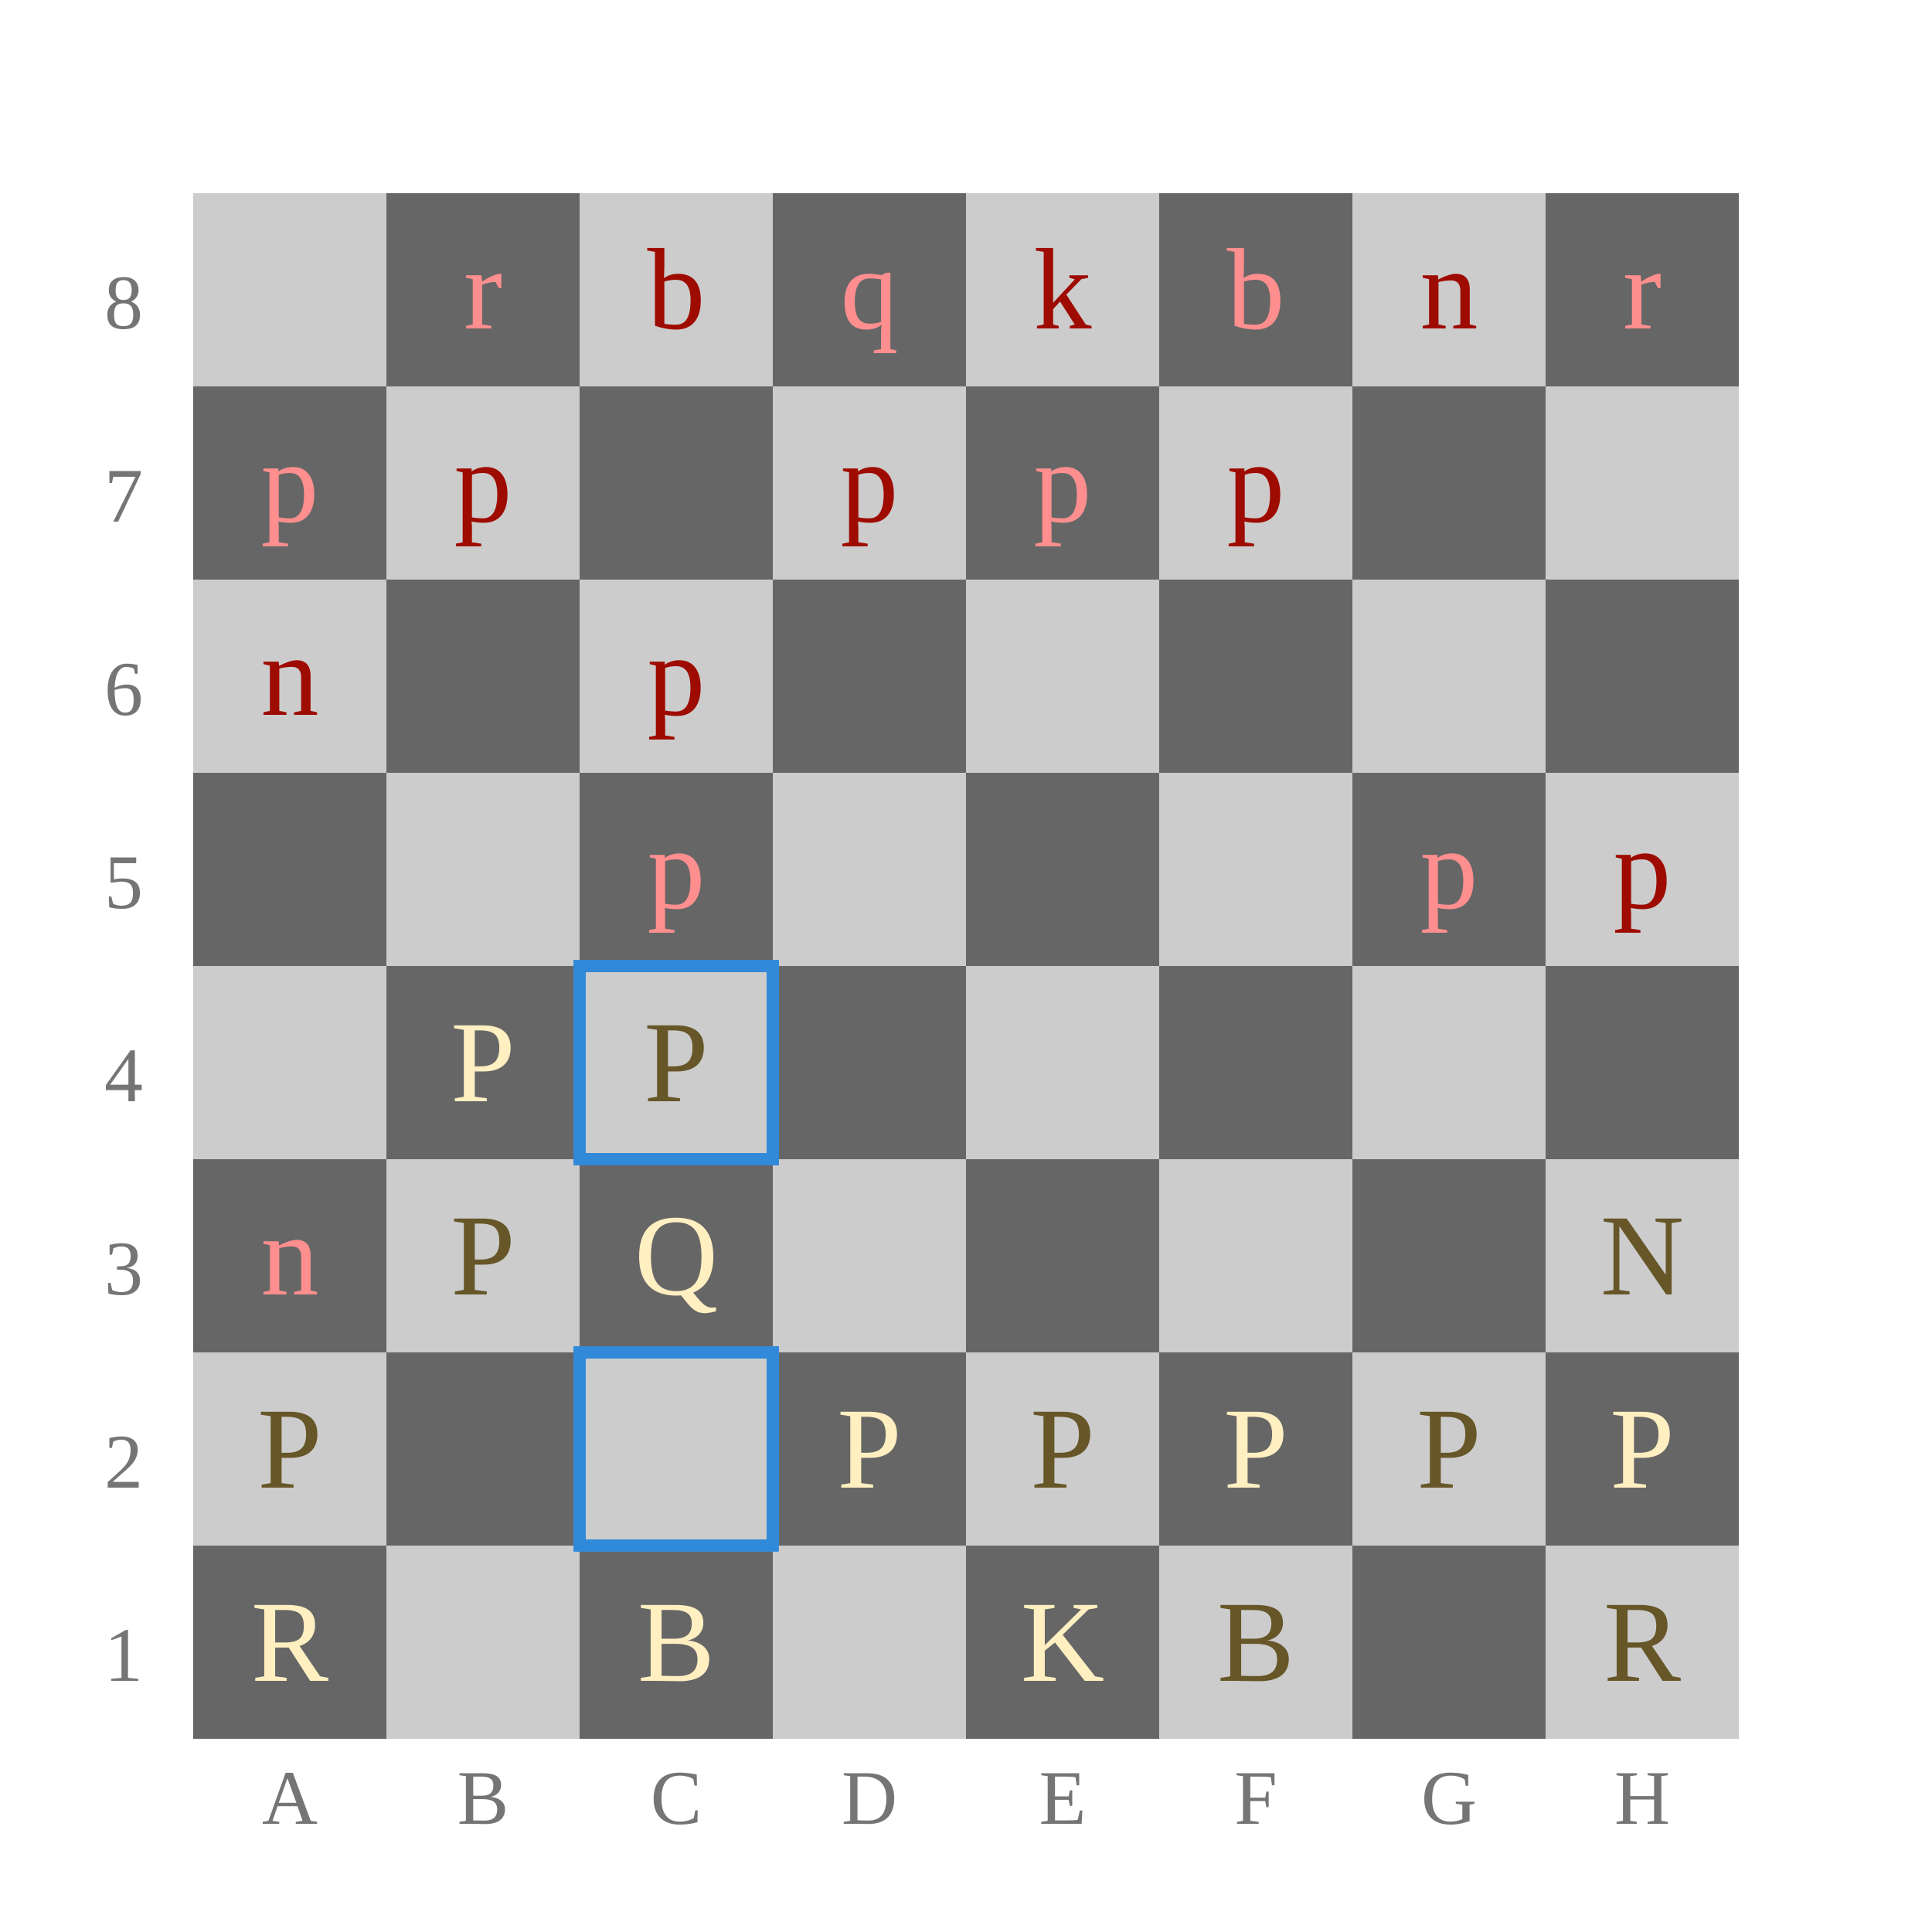
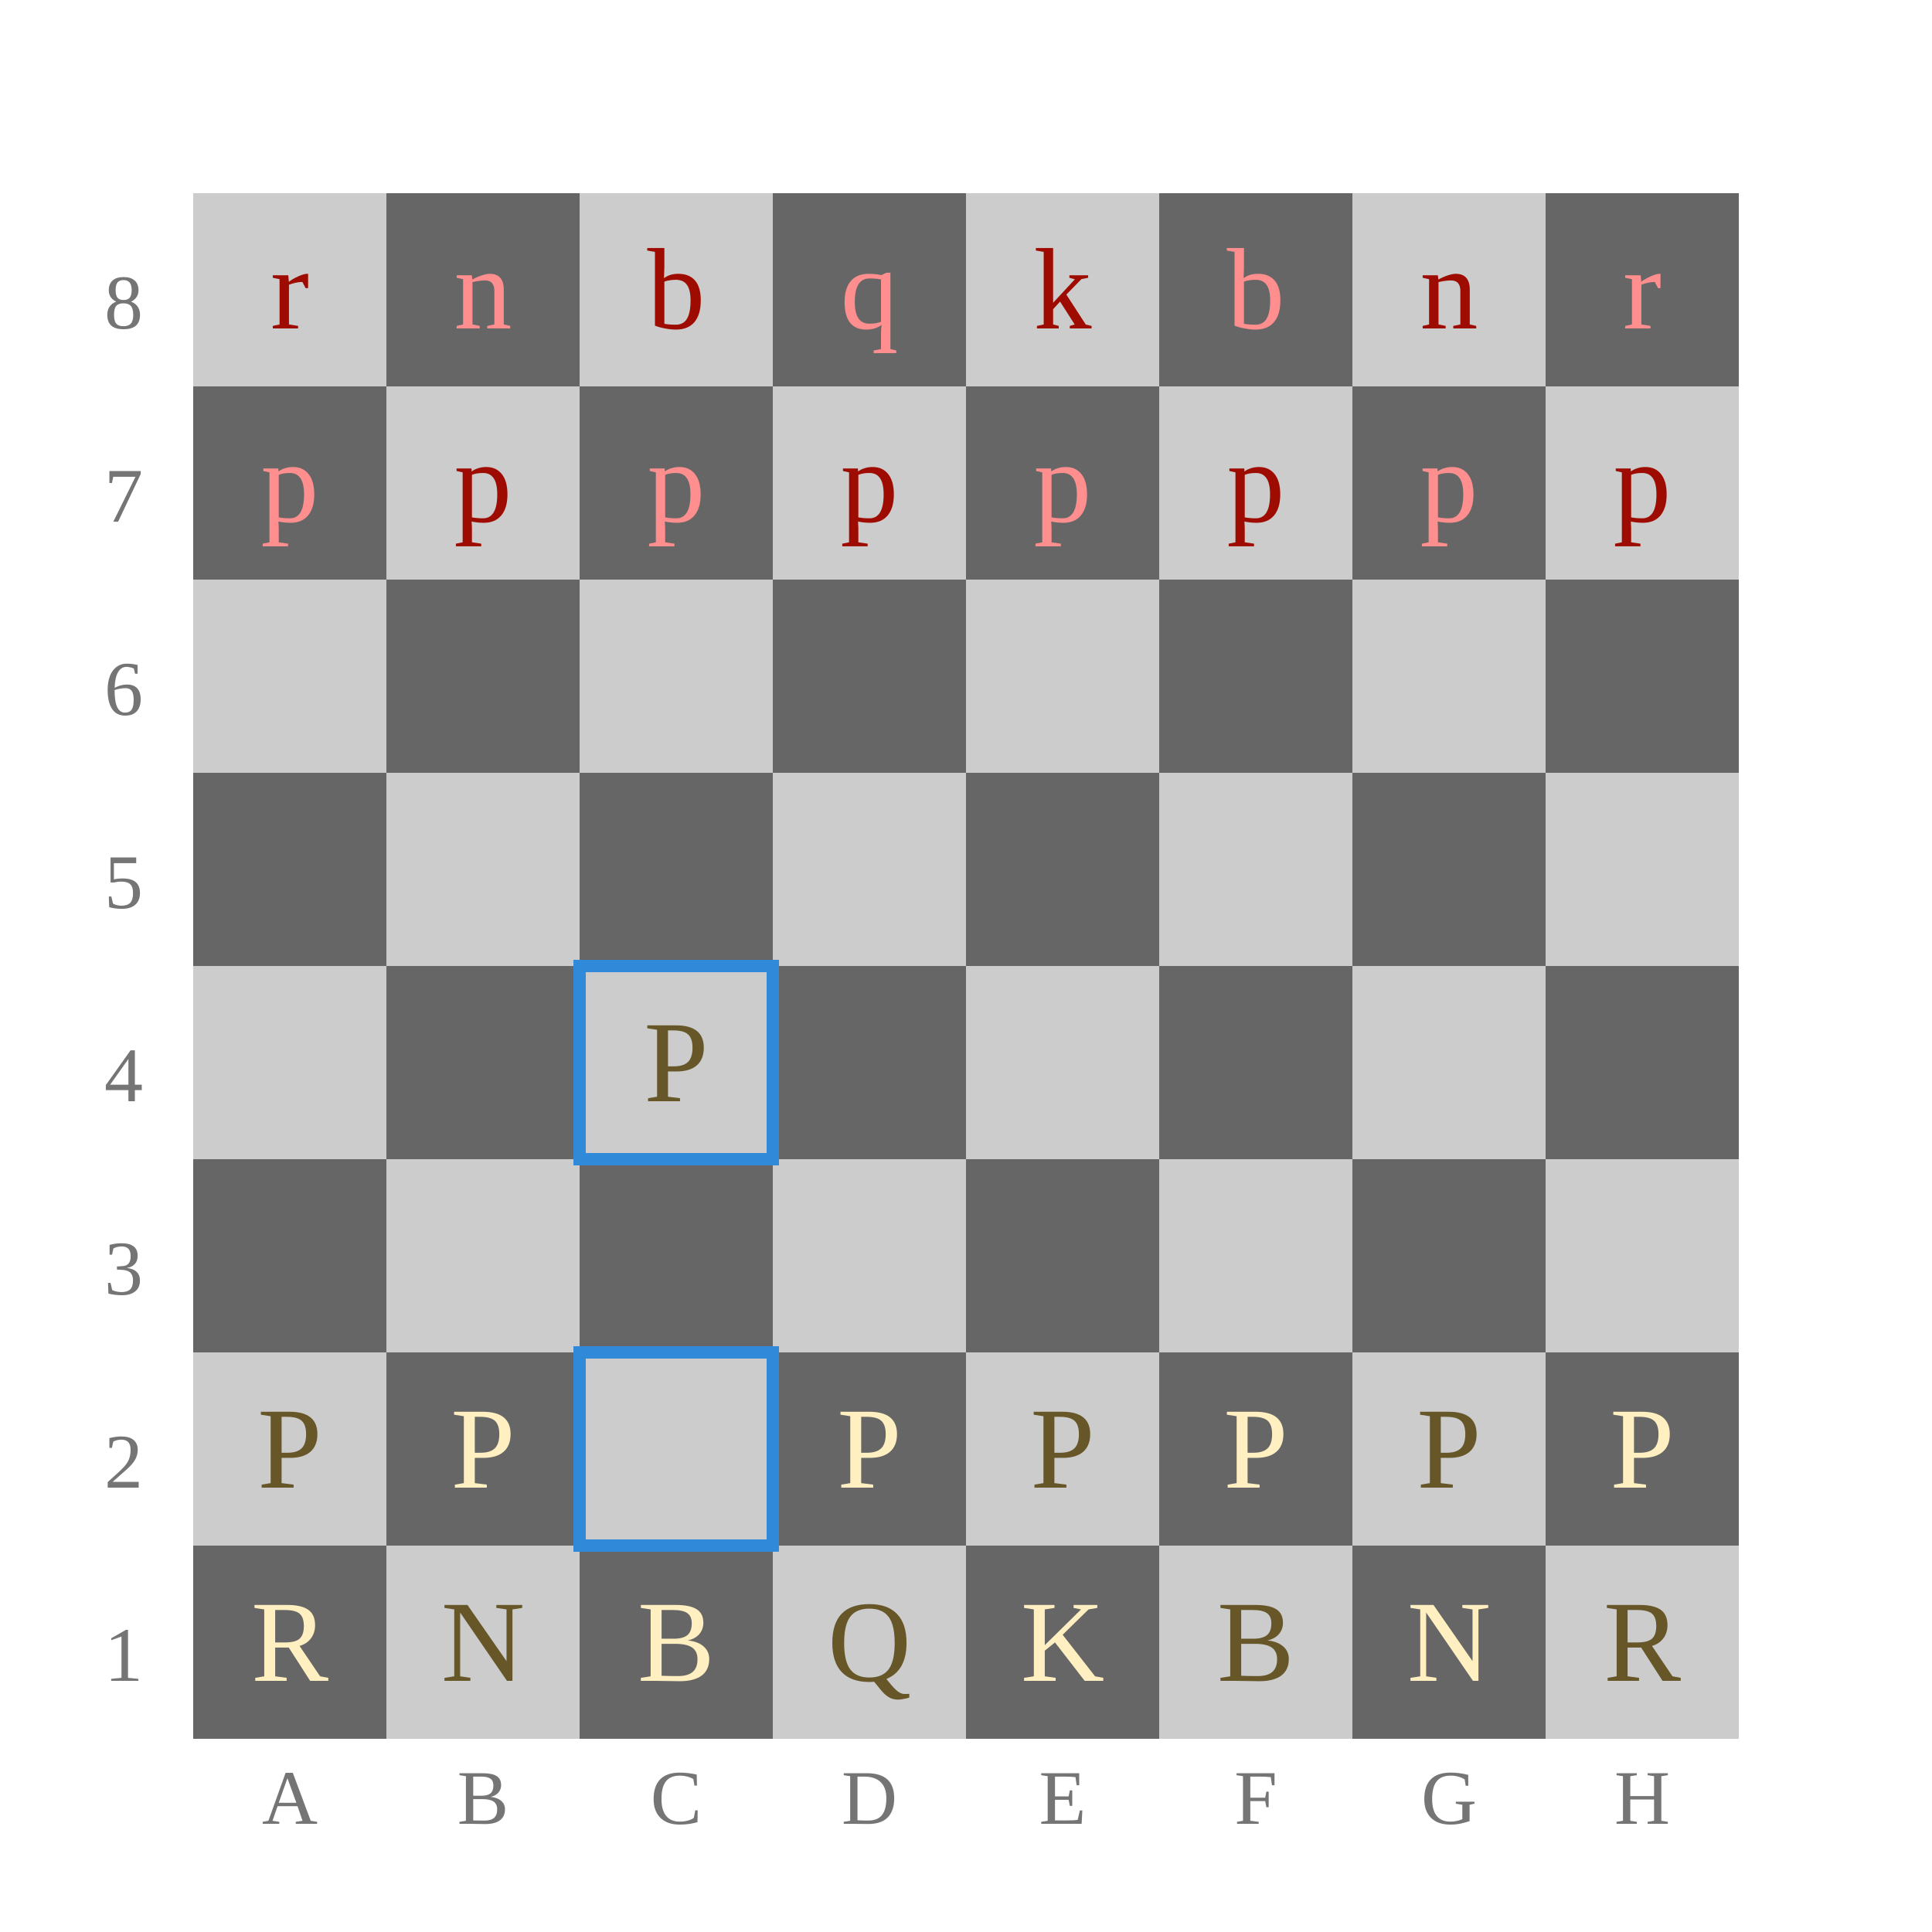
<svg xmlns="http://www.w3.org/2000/svg" height="500" style="background-color: #000;" viewBox="0 0 500 500" width="500">
  <text fill="#757575" font-size="20" text-anchor="middle" x="75" y="472">
A
</text>
  <text fill="#757575" font-size="20" text-anchor="middle" x="125" y="472">
B
</text>
  <text fill="#757575" font-size="20" text-anchor="middle" x="175" y="472">
C
</text>
  <text fill="#757575" font-size="20" text-anchor="middle" x="225" y="472">
D
</text>
  <text fill="#757575" font-size="20" text-anchor="middle" x="275" y="472">
E
</text>
  <text fill="#757575" font-size="20" text-anchor="middle" x="325" y="472">
F
</text>
  <text fill="#757575" font-size="20" text-anchor="middle" x="375" y="472">
G
</text>
  <text fill="#757575" font-size="20" text-anchor="middle" x="425" y="472">
H
</text>
  <text fill="#757575" font-size="20" text-anchor="middle" x="32" y="85">
8
</text>
  <text fill="#757575" font-size="20" text-anchor="middle" x="32" y="135">
7
</text>
  <text fill="#757575" font-size="20" text-anchor="middle" x="32" y="185">
6
</text>
  <text fill="#757575" font-size="20" text-anchor="middle" x="32" y="235">
5
</text>
  <text fill="#757575" font-size="20" text-anchor="middle" x="32" y="285">
4
</text>
  <text fill="#757575" font-size="20" text-anchor="middle" x="32" y="335">
3
</text>
  <text fill="#757575" font-size="20" text-anchor="middle" x="32" y="385">
2
</text>
  <text fill="#757575" font-size="20" text-anchor="middle" x="32" y="435">
1
</text>
  <rect fill="#ccc" height="50" width="50" x="50" y="50" />
+   <rect fill="none" height="50" stroke="#3189D9" stroke-width="3" width="50" x="150" y="350" />
+   <rect fill="none" height="50" stroke="#3189D9" stroke-width="3" width="50" x="150" y="250" />
+   <text fill="#9e0b00" font-size="30" text-anchor="middle" x="75" y="85">
+ r
+ </text>
  <rect fill="#666" height="50" width="50" x="100" y="50" />
  <rect fill="none" height="50" stroke="#3189D9" stroke-width="3" width="50" x="150" y="350" />
  <rect fill="none" height="50" stroke="#3189D9" stroke-width="3" width="50" x="150" y="250" />
  <text fill="#ff8e8e" font-size="30" text-anchor="middle" x="125" y="85">
- r
+ n
</text>
  <rect fill="#ccc" height="50" width="50" x="150" y="50" />
  <rect fill="none" height="50" stroke="#3189D9" stroke-width="3" width="50" x="150" y="350" />
  <rect fill="none" height="50" stroke="#3189D9" stroke-width="3" width="50" x="150" y="250" />
  <text fill="#9e0b00" font-size="30" text-anchor="middle" x="175" y="85">
b
</text>
  <rect fill="#666" height="50" width="50" x="200" y="50" />
  <rect fill="none" height="50" stroke="#3189D9" stroke-width="3" width="50" x="150" y="350" />
  <rect fill="none" height="50" stroke="#3189D9" stroke-width="3" width="50" x="150" y="250" />
  <text fill="#ff8e8e" font-size="30" text-anchor="middle" x="225" y="85">
q
</text>
  <rect fill="#ccc" height="50" width="50" x="250" y="50" />
  <rect fill="none" height="50" stroke="#3189D9" stroke-width="3" width="50" x="150" y="350" />
  <rect fill="none" height="50" stroke="#3189D9" stroke-width="3" width="50" x="150" y="250" />
  <text fill="#9e0b00" font-size="30" text-anchor="middle" x="275" y="85">
k
</text>
  <rect fill="#666" height="50" width="50" x="300" y="50" />
  <rect fill="none" height="50" stroke="#3189D9" stroke-width="3" width="50" x="150" y="350" />
  <rect fill="none" height="50" stroke="#3189D9" stroke-width="3" width="50" x="150" y="250" />
  <text fill="#ff8e8e" font-size="30" text-anchor="middle" x="325" y="85">
b
</text>
  <rect fill="#ccc" height="50" width="50" x="350" y="50" />
  <rect fill="none" height="50" stroke="#3189D9" stroke-width="3" width="50" x="150" y="350" />
  <rect fill="none" height="50" stroke="#3189D9" stroke-width="3" width="50" x="150" y="250" />
  <text fill="#9e0b00" font-size="30" text-anchor="middle" x="375" y="85">
n
</text>
  <rect fill="#666" height="50" width="50" x="400" y="50" />
  <rect fill="none" height="50" stroke="#3189D9" stroke-width="3" width="50" x="150" y="350" />
  <rect fill="none" height="50" stroke="#3189D9" stroke-width="3" width="50" x="150" y="250" />
  <text fill="#ff8e8e" font-size="30" text-anchor="middle" x="425" y="85">
r
</text>
  <rect fill="#666" height="50" width="50" x="50" y="100" />
  <rect fill="none" height="50" stroke="#3189D9" stroke-width="3" width="50" x="150" y="350" />
  <rect fill="none" height="50" stroke="#3189D9" stroke-width="3" width="50" x="150" y="250" />
  <text fill="#ff8e8e" font-size="30" text-anchor="middle" x="75" y="135">
p
</text>
  <rect fill="#ccc" height="50" width="50" x="100" y="100" />
  <rect fill="none" height="50" stroke="#3189D9" stroke-width="3" width="50" x="150" y="350" />
  <rect fill="none" height="50" stroke="#3189D9" stroke-width="3" width="50" x="150" y="250" />
  <text fill="#9e0b00" font-size="30" text-anchor="middle" x="125" y="135">
p
</text>
  <rect fill="#666" height="50" width="50" x="150" y="100" />
+   <rect fill="none" height="50" stroke="#3189D9" stroke-width="3" width="50" x="150" y="350" />
+   <rect fill="none" height="50" stroke="#3189D9" stroke-width="3" width="50" x="150" y="250" />
+   <text fill="#ff8e8e" font-size="30" text-anchor="middle" x="175" y="135">
+ p
+ </text>
  <rect fill="#ccc" height="50" width="50" x="200" y="100" />
  <rect fill="none" height="50" stroke="#3189D9" stroke-width="3" width="50" x="150" y="350" />
  <rect fill="none" height="50" stroke="#3189D9" stroke-width="3" width="50" x="150" y="250" />
  <text fill="#9e0b00" font-size="30" text-anchor="middle" x="225" y="135">
p
</text>
  <rect fill="#666" height="50" width="50" x="250" y="100" />
  <rect fill="none" height="50" stroke="#3189D9" stroke-width="3" width="50" x="150" y="350" />
  <rect fill="none" height="50" stroke="#3189D9" stroke-width="3" width="50" x="150" y="250" />
  <text fill="#ff8e8e" font-size="30" text-anchor="middle" x="275" y="135">
p
</text>
  <rect fill="#ccc" height="50" width="50" x="300" y="100" />
  <rect fill="none" height="50" stroke="#3189D9" stroke-width="3" width="50" x="150" y="350" />
  <rect fill="none" height="50" stroke="#3189D9" stroke-width="3" width="50" x="150" y="250" />
  <text fill="#9e0b00" font-size="30" text-anchor="middle" x="325" y="135">
p
</text>
  <rect fill="#666" height="50" width="50" x="350" y="100" />
+   <rect fill="none" height="50" stroke="#3189D9" stroke-width="3" width="50" x="150" y="350" />
+   <rect fill="none" height="50" stroke="#3189D9" stroke-width="3" width="50" x="150" y="250" />
+   <text fill="#ff8e8e" font-size="30" text-anchor="middle" x="375" y="135">
+ p
+ </text>
  <rect fill="#ccc" height="50" width="50" x="400" y="100" />
+   <rect fill="none" height="50" stroke="#3189D9" stroke-width="3" width="50" x="150" y="350" />
+   <rect fill="none" height="50" stroke="#3189D9" stroke-width="3" width="50" x="150" y="250" />
+   <text fill="#9e0b00" font-size="30" text-anchor="middle" x="425" y="135">
+ p
+ </text>
  <rect fill="#ccc" height="50" width="50" x="50" y="150" />
-   <rect fill="none" height="50" stroke="#3189D9" stroke-width="3" width="50" x="150" y="350" />
-   <rect fill="none" height="50" stroke="#3189D9" stroke-width="3" width="50" x="150" y="250" />
-   <text fill="#9e0b00" font-size="30" text-anchor="middle" x="75" y="185">
- n
- </text>
  <rect fill="#666" height="50" width="50" x="100" y="150" />
  <rect fill="#ccc" height="50" width="50" x="150" y="150" />
-   <rect fill="none" height="50" stroke="#3189D9" stroke-width="3" width="50" x="150" y="350" />
-   <rect fill="none" height="50" stroke="#3189D9" stroke-width="3" width="50" x="150" y="250" />
-   <text fill="#9e0b00" font-size="30" text-anchor="middle" x="175" y="185">
- p
- </text>
  <rect fill="#666" height="50" width="50" x="200" y="150" />
  <rect fill="#ccc" height="50" width="50" x="250" y="150" />
  <rect fill="#666" height="50" width="50" x="300" y="150" />
  <rect fill="#ccc" height="50" width="50" x="350" y="150" />
  <rect fill="#666" height="50" width="50" x="400" y="150" />
  <rect fill="#666" height="50" width="50" x="50" y="200" />
  <rect fill="#ccc" height="50" width="50" x="100" y="200" />
  <rect fill="#666" height="50" width="50" x="150" y="200" />
-   <rect fill="none" height="50" stroke="#3189D9" stroke-width="3" width="50" x="150" y="350" />
-   <rect fill="none" height="50" stroke="#3189D9" stroke-width="3" width="50" x="150" y="250" />
-   <text fill="#ff8e8e" font-size="30" text-anchor="middle" x="175" y="235">
- p
- </text>
  <rect fill="#ccc" height="50" width="50" x="200" y="200" />
  <rect fill="#666" height="50" width="50" x="250" y="200" />
  <rect fill="#ccc" height="50" width="50" x="300" y="200" />
  <rect fill="#666" height="50" width="50" x="350" y="200" />
-   <rect fill="none" height="50" stroke="#3189D9" stroke-width="3" width="50" x="150" y="350" />
-   <rect fill="none" height="50" stroke="#3189D9" stroke-width="3" width="50" x="150" y="250" />
-   <text fill="#ff8e8e" font-size="30" text-anchor="middle" x="375" y="235">
- p
- </text>
  <rect fill="#ccc" height="50" width="50" x="400" y="200" />
-   <rect fill="none" height="50" stroke="#3189D9" stroke-width="3" width="50" x="150" y="350" />
-   <rect fill="none" height="50" stroke="#3189D9" stroke-width="3" width="50" x="150" y="250" />
-   <text fill="#9e0b00" font-size="30" text-anchor="middle" x="425" y="235">
- p
- </text>
  <rect fill="#ccc" height="50" width="50" x="50" y="250" />
  <rect fill="#666" height="50" width="50" x="100" y="250" />
-   <rect fill="none" height="50" stroke="#3189D9" stroke-width="3" width="50" x="150" y="350" />
-   <rect fill="none" height="50" stroke="#3189D9" stroke-width="3" width="50" x="150" y="250" />
-   <text fill="#ffefc1" font-size="30" text-anchor="middle" x="125" y="285">
- P
- </text>
  <rect fill="#ccc" height="50" width="50" x="150" y="250" />
  <rect fill="none" height="50" stroke="#3189D9" stroke-width="3" width="50" x="150" y="350" />
  <rect fill="none" height="50" stroke="#3189D9" stroke-width="3" width="50" x="150" y="250" />
  <text fill="#665628" font-size="30" text-anchor="middle" x="175" y="285">
P
</text>
  <rect fill="#666" height="50" width="50" x="200" y="250" />
  <rect fill="#ccc" height="50" width="50" x="250" y="250" />
  <rect fill="#666" height="50" width="50" x="300" y="250" />
  <rect fill="#ccc" height="50" width="50" x="350" y="250" />
  <rect fill="#666" height="50" width="50" x="400" y="250" />
  <rect fill="#666" height="50" width="50" x="50" y="300" />
-   <rect fill="none" height="50" stroke="#3189D9" stroke-width="3" width="50" x="150" y="350" />
-   <rect fill="none" height="50" stroke="#3189D9" stroke-width="3" width="50" x="150" y="250" />
-   <text fill="#ff8e8e" font-size="30" text-anchor="middle" x="75" y="335">
- n
- </text>
  <rect fill="#ccc" height="50" width="50" x="100" y="300" />
-   <rect fill="none" height="50" stroke="#3189D9" stroke-width="3" width="50" x="150" y="350" />
-   <rect fill="none" height="50" stroke="#3189D9" stroke-width="3" width="50" x="150" y="250" />
-   <text fill="#665628" font-size="30" text-anchor="middle" x="125" y="335">
- P
- </text>
  <rect fill="#666" height="50" width="50" x="150" y="300" />
-   <rect fill="none" height="50" stroke="#3189D9" stroke-width="3" width="50" x="150" y="350" />
-   <rect fill="none" height="50" stroke="#3189D9" stroke-width="3" width="50" x="150" y="250" />
-   <text fill="#ffefc1" font-size="30" text-anchor="middle" x="175" y="335">
- Q
- </text>
  <rect fill="#ccc" height="50" width="50" x="200" y="300" />
  <rect fill="#666" height="50" width="50" x="250" y="300" />
  <rect fill="#ccc" height="50" width="50" x="300" y="300" />
  <rect fill="#666" height="50" width="50" x="350" y="300" />
  <rect fill="#ccc" height="50" width="50" x="400" y="300" />
-   <rect fill="none" height="50" stroke="#3189D9" stroke-width="3" width="50" x="150" y="350" />
-   <rect fill="none" height="50" stroke="#3189D9" stroke-width="3" width="50" x="150" y="250" />
-   <text fill="#665628" font-size="30" text-anchor="middle" x="425" y="335">
- N
- </text>
  <rect fill="#ccc" height="50" width="50" x="50" y="350" />
  <rect fill="none" height="50" stroke="#3189D9" stroke-width="3" width="50" x="150" y="350" />
  <rect fill="none" height="50" stroke="#3189D9" stroke-width="3" width="50" x="150" y="250" />
  <text fill="#665628" font-size="30" text-anchor="middle" x="75" y="385">
P
</text>
  <rect fill="#666" height="50" width="50" x="100" y="350" />
+   <rect fill="none" height="50" stroke="#3189D9" stroke-width="3" width="50" x="150" y="350" />
+   <rect fill="none" height="50" stroke="#3189D9" stroke-width="3" width="50" x="150" y="250" />
+   <text fill="#ffefc1" font-size="30" text-anchor="middle" x="125" y="385">
+ P
+ </text>
  <rect fill="#ccc" height="50" width="50" x="150" y="350" />
  <rect fill="#666" height="50" width="50" x="200" y="350" />
  <rect fill="none" height="50" stroke="#3189D9" stroke-width="3" width="50" x="150" y="350" />
  <rect fill="none" height="50" stroke="#3189D9" stroke-width="3" width="50" x="150" y="250" />
  <text fill="#ffefc1" font-size="30" text-anchor="middle" x="225" y="385">
P
</text>
  <rect fill="#ccc" height="50" width="50" x="250" y="350" />
  <rect fill="none" height="50" stroke="#3189D9" stroke-width="3" width="50" x="150" y="350" />
  <rect fill="none" height="50" stroke="#3189D9" stroke-width="3" width="50" x="150" y="250" />
  <text fill="#665628" font-size="30" text-anchor="middle" x="275" y="385">
P
</text>
  <rect fill="#666" height="50" width="50" x="300" y="350" />
  <rect fill="none" height="50" stroke="#3189D9" stroke-width="3" width="50" x="150" y="350" />
  <rect fill="none" height="50" stroke="#3189D9" stroke-width="3" width="50" x="150" y="250" />
  <text fill="#ffefc1" font-size="30" text-anchor="middle" x="325" y="385">
P
</text>
  <rect fill="#ccc" height="50" width="50" x="350" y="350" />
  <rect fill="none" height="50" stroke="#3189D9" stroke-width="3" width="50" x="150" y="350" />
  <rect fill="none" height="50" stroke="#3189D9" stroke-width="3" width="50" x="150" y="250" />
  <text fill="#665628" font-size="30" text-anchor="middle" x="375" y="385">
P
</text>
  <rect fill="#666" height="50" width="50" x="400" y="350" />
  <rect fill="none" height="50" stroke="#3189D9" stroke-width="3" width="50" x="150" y="350" />
  <rect fill="none" height="50" stroke="#3189D9" stroke-width="3" width="50" x="150" y="250" />
  <text fill="#ffefc1" font-size="30" text-anchor="middle" x="425" y="385">
P
</text>
  <rect fill="#666" height="50" width="50" x="50" y="400" />
  <rect fill="none" height="50" stroke="#3189D9" stroke-width="3" width="50" x="150" y="350" />
  <rect fill="none" height="50" stroke="#3189D9" stroke-width="3" width="50" x="150" y="250" />
  <text fill="#ffefc1" font-size="30" text-anchor="middle" x="75" y="435">
R
</text>
  <rect fill="#ccc" height="50" width="50" x="100" y="400" />
+   <rect fill="none" height="50" stroke="#3189D9" stroke-width="3" width="50" x="150" y="350" />
+   <rect fill="none" height="50" stroke="#3189D9" stroke-width="3" width="50" x="150" y="250" />
+   <text fill="#665628" font-size="30" text-anchor="middle" x="125" y="435">
+ N
+ </text>
  <rect fill="#666" height="50" width="50" x="150" y="400" />
  <rect fill="none" height="50" stroke="#3189D9" stroke-width="3" width="50" x="150" y="350" />
  <rect fill="none" height="50" stroke="#3189D9" stroke-width="3" width="50" x="150" y="250" />
  <text fill="#ffefc1" font-size="30" text-anchor="middle" x="175" y="435">
B
</text>
  <rect fill="#ccc" height="50" width="50" x="200" y="400" />
+   <rect fill="none" height="50" stroke="#3189D9" stroke-width="3" width="50" x="150" y="350" />
+   <rect fill="none" height="50" stroke="#3189D9" stroke-width="3" width="50" x="150" y="250" />
+   <text fill="#665628" font-size="30" text-anchor="middle" x="225" y="435">
+ Q
+ </text>
  <rect fill="#666" height="50" width="50" x="250" y="400" />
  <rect fill="none" height="50" stroke="#3189D9" stroke-width="3" width="50" x="150" y="350" />
  <rect fill="none" height="50" stroke="#3189D9" stroke-width="3" width="50" x="150" y="250" />
  <text fill="#ffefc1" font-size="30" text-anchor="middle" x="275" y="435">
K
</text>
  <rect fill="#ccc" height="50" width="50" x="300" y="400" />
  <rect fill="none" height="50" stroke="#3189D9" stroke-width="3" width="50" x="150" y="350" />
  <rect fill="none" height="50" stroke="#3189D9" stroke-width="3" width="50" x="150" y="250" />
  <text fill="#665628" font-size="30" text-anchor="middle" x="325" y="435">
B
</text>
  <rect fill="#666" height="50" width="50" x="350" y="400" />
+   <rect fill="none" height="50" stroke="#3189D9" stroke-width="3" width="50" x="150" y="350" />
+   <rect fill="none" height="50" stroke="#3189D9" stroke-width="3" width="50" x="150" y="250" />
+   <text fill="#ffefc1" font-size="30" text-anchor="middle" x="375" y="435">
+ N
+ </text>
  <rect fill="#ccc" height="50" width="50" x="400" y="400" />
  <rect fill="none" height="50" stroke="#3189D9" stroke-width="3" width="50" x="150" y="350" />
  <rect fill="none" height="50" stroke="#3189D9" stroke-width="3" width="50" x="150" y="250" />
  <text fill="#665628" font-size="30" text-anchor="middle" x="425" y="435">
R
</text>
</svg>
